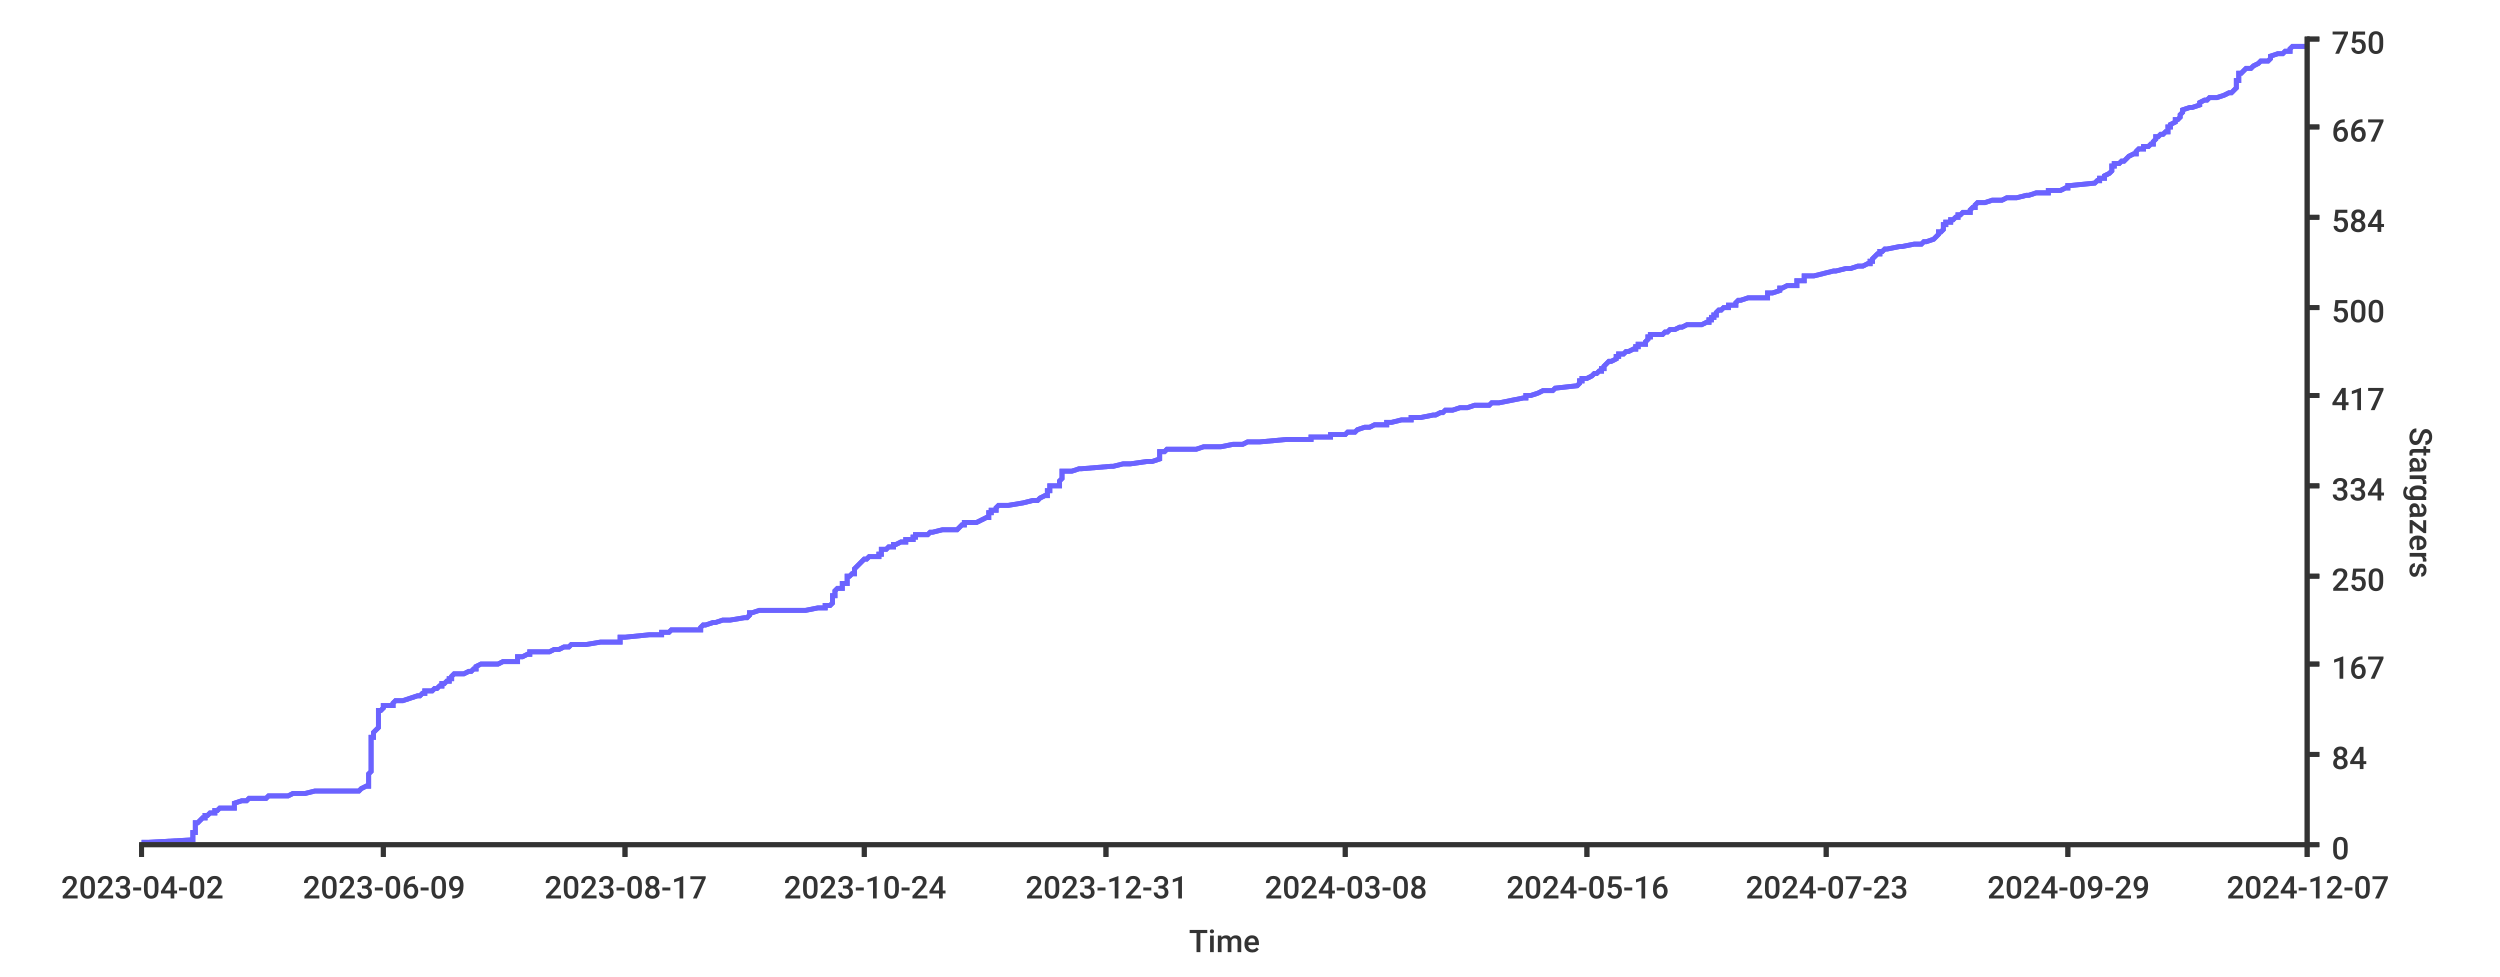
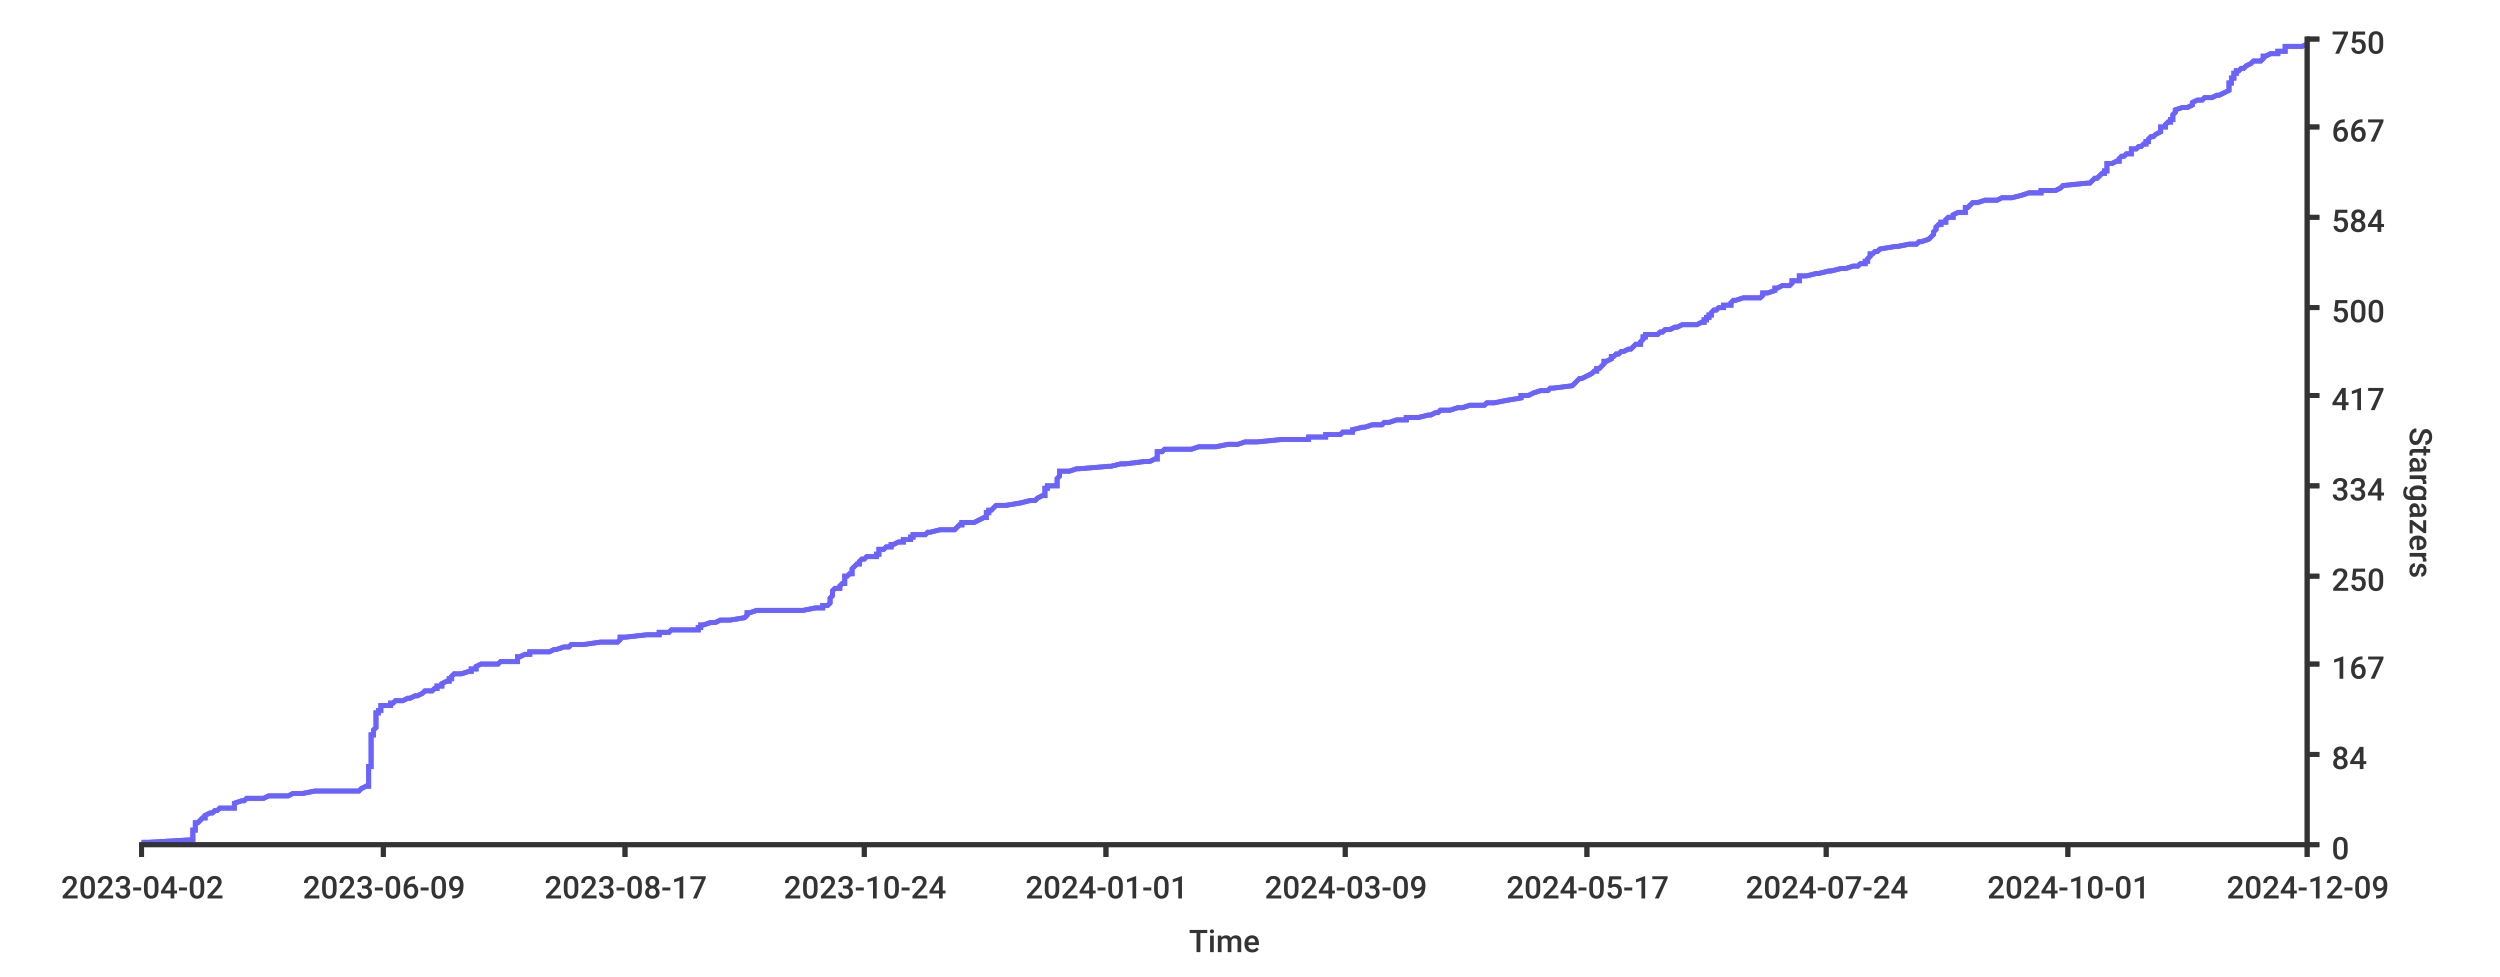
<svg xmlns="http://www.w3.org/2000/svg" width="1024px" height="400px">
  <style type="text/css">
path { fill: none; stroke: rgb(51,51,51); }
path.series { stroke: #6b63ff; }
rect.background { fill: rgb(255,255,255); stroke: none; }

text {
	stroke-width: 0;
	stroke: none;
	fill: rgba(51,51,51,1.0);
	font-size: 12.8px;
	font-family: 'Roboto Medium', sans-serif;
}
</style>
-   <rect width="1024px" height="400px" class="background" rx="8" x="0" y="0" />
  <rect x="0" y="0" width="1024px" height="400px" class="background" rx="8" />
-   <path d="M 58 345 L 61 345 L 79 344 L 79 344 L 79 343 L 79 343 L 79 342 L 79 342 L 79 342 L 79 341 L 80 341 L 80 340 L 80 340 L 80 339 L 80 339 L 80 338 L 80 338 L 80 338 L 80 337 L 81 337 L 82 336 L 82 336 L 83 335 L 84 335 L 84 335 L 84 334 L 85 334 L 86 333 L 88 333 L 88 332 L 89 332 L 90 331 L 96 331 L 96 331 L 96 330 L 96 330 L 96 329 L 96 329 L 99 328 L 101 328 L 102 327 L 104 327 L 109 327 L 110 326 L 118 326 L 120 325 L 125 325 L 129 324 L 131 324 L 147 324 L 148 323 L 148 323 L 150 322 L 151 322 L 151 321 L 151 321 L 151 320 L 151 320 L 151 320 L 151 319 L 151 319 L 151 318 L 151 318 L 151 317 L 151 317 L 152 316 L 152 316 L 152 316 L 152 315 L 152 315 L 152 314 L 152 314 L 152 313 L 152 313 L 152 313 L 152 312 L 152 312 L 152 311 L 152 311 L 152 310 L 152 310 L 152 309 L 152 309 L 152 309 L 152 308 L 152 308 L 152 307 L 152 307 L 152 306 L 152 306 L 152 305 L 152 305 L 152 305 L 152 304 L 152 304 L 152 303 L 152 303 L 152 302 L 153 302 L 153 302 L 153 301 L 153 301 L 153 300 L 153 300 L 154 299 L 154 299 L 155 298 L 155 298 L 155 298 L 155 297 L 155 297 L 155 296 L 155 296 L 155 295 L 155 295 L 155 294 L 155 294 L 155 294 L 155 293 L 155 293 L 155 292 L 155 292 L 155 291 L 155 291 L 156 291 L 157 290 L 157 290 L 157 289 L 161 289 L 161 288 L 161 288 L 162 287 L 162 287 L 165 287 L 168 286 L 168 286 L 171 285 L 172 285 L 173 284 L 174 284 L 174 283 L 177 283 L 177 283 L 178 282 L 179 282 L 180 281 L 181 281 L 181 280 L 181 280 L 182 280 L 183 279 L 184 279 L 184 278 L 185 278 L 185 277 L 185 277 L 186 276 L 188 276 L 190 276 L 192 275 L 193 275 L 194 274 L 195 274 L 195 273 L 195 273 L 197 272 L 204 272 L 204 272 L 206 271 L 212 271 L 212 270 L 212 270 L 212 269 L 213 269 L 214 269 L 216 268 L 217 268 L 217 267 L 225 267 L 227 266 L 229 266 L 231 265 L 233 265 L 233 265 L 234 264 L 240 264 L 246 263 L 254 263 L 254 262 L 254 262 L 254 261 L 255 261 L 256 261 L 266 260 L 271 260 L 271 259 L 274 259 L 275 258 L 276 258 L 287 258 L 287 257 L 287 257 L 288 256 L 289 256 L 292 255 L 293 255 L 296 254 L 297 254 L 299 254 L 305 253 L 306 253 L 307 252 L 307 252 L 307 251 L 308 251 L 311 250 L 317 250 L 330 250 L 335 249 L 338 249 L 338 248 L 340 248 L 341 247 L 341 247 L 341 247 L 341 246 L 341 246 L 341 245 L 341 245 L 341 244 L 342 244 L 342 243 L 342 243 L 342 243 L 342 242 L 342 242 L 343 241 L 345 241 L 345 240 L 345 240 L 345 239 L 345 239 L 347 239 L 347 238 L 347 238 L 347 237 L 347 237 L 347 236 L 347 236 L 348 236 L 349 235 L 350 235 L 350 234 L 350 234 L 350 233 L 350 233 L 351 232 L 351 232 L 351 232 L 352 231 L 352 231 L 353 230 L 353 230 L 354 229 L 355 229 L 356 228 L 358 228 L 360 228 L 360 227 L 361 227 L 361 226 L 361 226 L 361 225 L 362 225 L 363 225 L 364 224 L 366 224 L 366 223 L 367 223 L 369 222 L 371 222 L 371 221 L 373 221 L 374 221 L 374 220 L 375 220 L 375 219 L 380 219 L 381 218 L 382 218 L 386 217 L 388 217 L 392 217 L 393 216 L 393 216 L 394 215 L 395 215 L 395 214 L 398 214 L 400 214 L 402 213 L 402 213 L 404 212 L 405 212 L 405 211 L 405 211 L 405 210 L 406 210 L 406 210 L 406 209 L 408 209 L 408 208 L 408 208 L 409 207 L 413 207 L 419 206 L 419 206 L 419 206 L 423 205 L 425 205 L 426 204 L 426 204 L 428 203 L 429 203 L 429 203 L 429 202 L 429 202 L 429 201 L 430 201 L 430 200 L 430 200 L 430 199 L 431 199 L 434 199 L 434 198 L 434 198 L 434 197 L 434 197 L 435 196 L 435 196 L 435 195 L 435 195 L 435 195 L 435 194 L 435 194 L 435 193 L 439 193 L 442 192 L 442 192 L 443 192 L 455 191 L 456 191 L 460 190 L 463 190 L 470 189 L 472 189 L 475 188 L 475 188 L 475 188 L 475 187 L 475 187 L 475 186 L 475 186 L 475 185 L 477 185 L 478 184 L 487 184 L 490 184 L 493 183 L 500 183 L 505 182 L 509 182 L 511 181 L 516 181 L 516 181 L 527 180 L 537 180 L 537 179 L 545 179 L 545 178 L 551 178 L 552 177 L 555 177 L 555 177 L 556 176 L 556 176 L 559 175 L 561 175 L 563 174 L 568 174 L 568 173 L 570 173 L 570 173 L 574 172 L 578 172 L 578 171 L 582 171 L 587 170 L 588 170 L 588 170 L 590 169 L 591 169 L 592 168 L 595 168 L 598 167 L 601 167 L 604 166 L 604 166 L 610 166 L 611 165 L 614 165 L 619 164 L 619 164 L 624 163 L 625 163 L 625 162 L 627 162 L 627 162 L 630 161 L 630 161 L 632 160 L 636 160 L 637 159 L 637 159 L 637 159 L 646 158 L 646 158 L 647 157 L 647 157 L 647 156 L 648 156 L 648 155 L 649 155 L 650 155 L 652 154 L 652 154 L 653 153 L 654 153 L 655 152 L 656 152 L 656 151 L 656 151 L 657 151 L 657 150 L 657 150 L 658 149 L 658 149 L 659 148 L 659 148 L 660 148 L 662 147 L 662 147 L 662 146 L 663 146 L 663 145 L 665 145 L 666 144 L 666 144 L 667 144 L 669 143 L 670 143 L 670 142 L 671 142 L 671 141 L 674 141 L 674 140 L 674 140 L 674 140 L 675 139 L 675 139 L 675 138 L 676 138 L 676 137 L 677 137 L 681 137 L 682 136 L 683 136 L 684 135 L 686 135 L 688 134 L 689 134 L 691 133 L 694 133 L 697 133 L 699 132 L 700 132 L 700 131 L 701 131 L 701 130 L 702 130 L 702 129 L 702 129 L 703 129 L 703 128 L 703 128 L 704 127 L 705 127 L 706 126 L 706 126 L 708 126 L 708 125 L 711 125 L 711 124 L 711 124 L 712 123 L 713 123 L 716 122 L 719 122 L 724 122 L 724 121 L 724 121 L 724 120 L 726 120 L 729 119 L 729 119 L 729 118 L 729 118 L 730 118 L 732 117 L 736 117 L 736 116 L 736 116 L 736 115 L 738 115 L 739 115 L 739 114 L 739 114 L 739 113 L 743 113 L 747 112 L 747 112 L 751 111 L 751 111 L 752 111 L 756 110 L 758 110 L 761 109 L 763 109 L 765 108 L 766 108 L 766 107 L 767 107 L 767 107 L 767 106 L 767 106 L 768 105 L 768 105 L 769 104 L 770 104 L 770 104 L 770 103 L 771 103 L 772 102 L 773 102 L 778 101 L 779 101 L 784 100 L 787 100 L 787 100 L 788 99 L 789 99 L 792 98 L 792 98 L 793 97 L 793 97 L 794 96 L 794 96 L 794 96 L 794 95 L 795 95 L 796 94 L 796 94 L 796 93 L 796 93 L 796 92 L 797 92 L 797 92 L 797 91 L 799 91 L 799 90 L 800 90 L 801 89 L 802 89 L 802 89 L 802 88 L 803 88 L 804 87 L 807 87 L 807 86 L 807 86 L 808 85 L 808 85 L 809 85 L 809 84 L 809 84 L 810 83 L 813 83 L 816 82 L 819 82 L 820 82 L 822 81 L 826 81 L 830 80 L 831 80 L 834 79 L 839 79 L 839 78 L 839 78 L 844 78 L 846 77 L 847 77 L 847 76 L 848 76 L 858 75 L 858 75 L 859 74 L 859 74 L 860 74 L 860 73 L 862 73 L 862 72 L 862 72 L 864 71 L 864 71 L 864 71 L 865 70 L 865 70 L 865 69 L 865 69 L 865 68 L 866 68 L 866 67 L 867 67 L 868 67 L 869 66 L 870 66 L 871 65 L 871 65 L 872 64 L 872 64 L 874 63 L 874 63 L 875 63 L 875 62 L 875 62 L 876 61 L 878 61 L 878 60 L 880 60 L 880 60 L 881 59 L 882 59 L 882 58 L 882 58 L 883 57 L 883 57 L 883 56 L 884 56 L 884 56 L 885 55 L 886 55 L 887 54 L 888 54 L 888 53 L 888 53 L 888 52 L 888 52 L 889 52 L 889 51 L 889 51 L 891 50 L 891 50 L 891 49 L 892 49 L 892 49 L 893 48 L 893 48 L 893 47 L 893 47 L 894 46 L 894 46 L 894 45 L 894 45 L 894 45 L 897 44 L 898 44 L 901 43 L 901 43 L 901 42 L 901 42 L 903 41 L 904 41 L 904 41 L 905 40 L 908 40 L 911 39 L 911 39 L 913 38 L 914 38 L 914 38 L 915 37 L 915 37 L 916 36 L 916 36 L 916 35 L 916 35 L 916 34 L 916 34 L 916 34 L 916 33 L 917 33 L 917 32 L 917 32 L 917 31 L 917 31 L 917 30 L 918 30 L 918 30 L 919 29 L 919 29 L 920 28 L 922 28 L 923 27 L 923 27 L 923 27 L 925 26 L 925 26 L 926 25 L 929 25 L 930 24 L 930 24 L 930 23 L 930 23 L 930 23 L 933 22 L 935 22 L 936 21 L 938 21 L 938 20 L 938 20 L 939 19 L 940 19 L 945 19" stroke-width="2" class="series" />
-   <path class="series" d="M 58 345 L 61 345 L 79 344 L 79 344 L 79 343 L 79 343 L 79 342 L 79 342 L 79 342 L 79 341 L 80 341 L 80 340 L 80 340 L 80 339 L 80 339 L 80 338 L 80 338 L 80 338 L 80 337 L 81 337 L 82 336 L 82 336 L 83 335 L 84 335 L 84 335 L 84 334 L 85 334 L 86 333 L 88 333 L 88 332 L 89 332 L 90 331 L 96 331 L 96 331 L 96 330 L 96 330 L 96 329 L 96 329 L 99 328 L 101 328 L 102 327 L 104 327 L 109 327 L 110 326 L 118 326 L 120 325 L 125 325 L 129 324 L 131 324 L 147 324 L 148 323 L 148 323 L 150 322 L 151 322 L 151 321 L 151 321 L 151 320 L 151 320 L 151 320 L 151 319 L 151 319 L 151 318 L 151 318 L 151 317 L 151 317 L 152 316 L 152 316 L 152 316 L 152 315 L 152 315 L 152 314 L 152 314 L 152 313 L 152 313 L 152 313 L 152 312 L 152 312 L 152 311 L 152 311 L 152 310 L 152 310 L 152 309 L 152 309 L 152 309 L 152 308 L 152 308 L 152 307 L 152 307 L 152 306 L 152 306 L 152 305 L 152 305 L 152 305 L 152 304 L 152 304 L 152 303 L 152 303 L 152 302 L 153 302 L 153 302 L 153 301 L 153 301 L 153 300 L 153 300 L 154 299 L 154 299 L 155 298 L 155 298 L 155 298 L 155 297 L 155 297 L 155 296 L 155 296 L 155 295 L 155 295 L 155 294 L 155 294 L 155 294 L 155 293 L 155 293 L 155 292 L 155 292 L 155 291 L 155 291 L 156 291 L 157 290 L 157 290 L 157 289 L 161 289 L 161 288 L 161 288 L 162 287 L 162 287 L 165 287 L 168 286 L 168 286 L 171 285 L 172 285 L 173 284 L 174 284 L 174 283 L 177 283 L 177 283 L 178 282 L 179 282 L 180 281 L 181 281 L 181 280 L 181 280 L 182 280 L 183 279 L 184 279 L 184 278 L 185 278 L 185 277 L 185 277 L 186 276 L 188 276 L 190 276 L 192 275 L 193 275 L 194 274 L 195 274 L 195 273 L 195 273 L 197 272 L 204 272 L 204 272 L 206 271 L 212 271 L 212 270 L 212 270 L 212 269 L 213 269 L 214 269 L 216 268 L 217 268 L 217 267 L 225 267 L 227 266 L 229 266 L 231 265 L 233 265 L 233 265 L 234 264 L 240 264 L 246 263 L 254 263 L 254 262 L 254 262 L 254 261 L 255 261 L 256 261 L 266 260 L 271 260 L 271 259 L 274 259 L 275 258 L 276 258 L 287 258 L 287 257 L 287 257 L 288 256 L 289 256 L 292 255 L 293 255 L 296 254 L 297 254 L 299 254 L 305 253 L 306 253 L 307 252 L 307 252 L 307 251 L 308 251 L 311 250 L 317 250 L 330 250 L 335 249 L 338 249 L 338 248 L 340 248 L 341 247 L 341 247 L 341 247 L 341 246 L 341 246 L 341 245 L 341 245 L 341 244 L 342 244 L 342 243 L 342 243 L 342 243 L 342 242 L 342 242 L 343 241 L 345 241 L 345 240 L 345 240 L 345 239 L 345 239 L 347 239 L 347 238 L 347 238 L 347 237 L 347 237 L 347 236 L 347 236 L 348 236 L 349 235 L 350 235 L 350 234 L 350 234 L 350 233 L 350 233 L 351 232 L 351 232 L 351 232 L 352 231 L 352 231 L 353 230 L 353 230 L 354 229 L 355 229 L 356 228 L 358 228 L 360 228 L 360 227 L 361 227 L 361 226 L 361 226 L 361 225 L 362 225 L 363 225 L 364 224 L 366 224 L 366 223 L 367 223 L 369 222 L 371 222 L 371 221 L 373 221 L 374 221 L 374 220 L 375 220 L 375 219 L 380 219 L 381 218 L 382 218 L 386 217 L 388 217 L 392 217 L 393 216 L 393 216 L 394 215 L 395 215 L 395 214 L 398 214 L 400 214 L 402 213 L 402 213 L 404 212 L 405 212 L 405 211 L 405 211 L 405 210 L 406 210 L 406 210 L 406 209 L 408 209 L 408 208 L 408 208 L 409 207 L 413 207 L 419 206 L 419 206 L 419 206 L 423 205 L 425 205 L 426 204 L 426 204 L 428 203 L 429 203 L 429 203 L 429 202 L 429 202 L 429 201 L 430 201 L 430 200 L 430 200 L 430 199 L 431 199 L 434 199 L 434 198 L 434 198 L 434 197 L 434 197 L 435 196 L 435 196 L 435 195 L 435 195 L 435 195 L 435 194 L 435 194 L 435 193 L 439 193 L 442 192 L 442 192 L 443 192 L 455 191 L 456 191 L 460 190 L 463 190 L 470 189 L 472 189 L 475 188 L 475 188 L 475 188 L 475 187 L 475 187 L 475 186 L 475 186 L 475 185 L 477 185 L 478 184 L 487 184 L 490 184 L 493 183 L 500 183 L 505 182 L 509 182 L 511 181 L 516 181 L 516 181 L 527 180 L 537 180 L 537 179 L 545 179 L 545 178 L 551 178 L 552 177 L 555 177 L 555 177 L 556 176 L 556 176 L 559 175 L 561 175 L 563 174 L 568 174 L 568 173 L 570 173 L 570 173 L 574 172 L 578 172 L 578 171 L 582 171 L 587 170 L 588 170 L 588 170 L 590 169 L 591 169 L 592 168 L 595 168 L 598 167 L 601 167 L 604 166 L 604 166 L 610 166 L 611 165 L 614 165 L 619 164 L 619 164 L 624 163 L 625 163 L 625 162 L 627 162 L 627 162 L 630 161 L 630 161 L 632 160 L 636 160 L 637 159 L 637 159 L 637 159 L 646 158 L 646 158 L 647 157 L 647 157 L 647 156 L 648 156 L 648 155 L 649 155 L 650 155 L 652 154 L 652 154 L 653 153 L 654 153 L 655 152 L 656 152 L 656 151 L 656 151 L 657 151 L 657 150 L 657 150 L 658 149 L 658 149 L 659 148 L 659 148 L 660 148 L 662 147 L 662 147 L 662 146 L 663 146 L 663 145 L 665 145 L 666 144 L 666 144 L 667 144 L 669 143 L 670 143 L 670 142 L 671 142 L 671 141 L 674 141 L 674 140 L 674 140 L 674 140 L 675 139 L 675 139 L 675 138 L 676 138 L 676 137 L 677 137 L 681 137 L 682 136 L 683 136 L 684 135 L 686 135 L 688 134 L 689 134 L 691 133 L 694 133 L 697 133 L 699 132 L 700 132 L 700 131 L 701 131 L 701 130 L 702 130 L 702 129 L 702 129 L 703 129 L 703 128 L 703 128 L 704 127 L 705 127 L 706 126 L 706 126 L 708 126 L 708 125 L 711 125 L 711 124 L 711 124 L 712 123 L 713 123 L 716 122 L 719 122 L 724 122 L 724 121 L 724 121 L 724 120 L 726 120 L 729 119 L 729 119 L 729 118 L 729 118 L 730 118 L 732 117 L 736 117 L 736 116 L 736 116 L 736 115 L 738 115 L 739 115 L 739 114 L 739 114 L 739 113 L 743 113 L 747 112 L 747 112 L 751 111 L 751 111 L 752 111 L 756 110 L 758 110 L 761 109 L 763 109 L 765 108 L 766 108 L 766 107 L 767 107 L 767 107 L 767 106 L 767 106 L 768 105 L 768 105 L 769 104 L 770 104 L 770 104 L 770 103 L 771 103 L 772 102 L 773 102 L 778 101 L 779 101 L 784 100 L 787 100 L 787 100 L 788 99 L 789 99 L 792 98 L 792 98 L 793 97 L 793 97 L 794 96 L 794 96 L 794 96 L 794 95 L 795 95 L 796 94 L 796 94 L 796 93 L 796 93 L 796 92 L 797 92 L 797 92 L 797 91 L 799 91 L 799 90 L 800 90 L 801 89 L 802 89 L 802 89 L 802 88 L 803 88 L 804 87 L 807 87 L 807 86 L 807 86 L 808 85 L 808 85 L 809 85 L 809 84 L 809 84 L 810 83 L 813 83 L 816 82 L 819 82 L 820 82 L 822 81 L 826 81 L 830 80 L 831 80 L 834 79 L 839 79 L 839 78 L 839 78 L 844 78 L 846 77 L 847 77 L 847 76 L 848 76 L 858 75 L 858 75 L 859 74 L 859 74 L 860 74 L 860 73 L 862 73 L 862 72 L 862 72 L 864 71 L 864 71 L 864 71 L 865 70 L 865 70 L 865 69 L 865 69 L 865 68 L 866 68 L 866 67 L 867 67 L 868 67 L 869 66 L 870 66 L 871 65 L 871 65 L 872 64 L 872 64 L 874 63 L 874 63 L 875 63 L 875 62 L 875 62 L 876 61 L 878 61 L 878 60 L 880 60 L 880 60 L 881 59 L 882 59 L 882 58 L 882 58 L 883 57 L 883 57 L 883 56 L 884 56 L 884 56 L 885 55 L 886 55 L 887 54 L 888 54 L 888 53 L 888 53 L 888 52 L 888 52 L 889 52 L 889 51 L 889 51 L 891 50 L 891 50 L 891 49 L 892 49 L 892 49 L 893 48 L 893 48 L 893 47 L 893 47 L 894 46 L 894 46 L 894 45 L 894 45 L 894 45 L 897 44 L 898 44 L 901 43 L 901 43 L 901 42 L 901 42 L 903 41 L 904 41 L 904 41 L 905 40 L 908 40 L 911 39 L 911 39 L 913 38 L 914 38 L 914 38 L 915 37 L 915 37 L 916 36 L 916 36 L 916 35 L 916 35 L 916 34 L 916 34 L 916 34 L 916 33 L 917 33 L 917 32 L 917 32 L 917 31 L 917 31 L 917 30 L 918 30 L 918 30 L 919 29 L 919 29 L 920 28 L 922 28 L 923 27 L 923 27 L 923 27 L 925 26 L 925 26 L 926 25 L 929 25 L 930 24 L 930 24 L 930 23 L 930 23 L 930 23 L 933 22 L 935 22 L 936 21 L 938 21 L 938 20 L 938 20 L 939 19 L 940 19 L 945 19" stroke-width="2" />
+   <rect rx="8" x="0" y="0" width="1024px" height="400px" class="background" />
+   <path stroke-width="2" class="series" d="M 58 345 L 61 345 L 78 344 L 79 344 L 79 343 L 79 343 L 79 342 L 79 342 L 79 342 L 79 341 L 79 341 L 79 340 L 80 340 L 80 339 L 80 339 L 80 338 L 80 338 L 80 338 L 80 337 L 81 337 L 82 336 L 82 336 L 83 335 L 84 335 L 84 335 L 84 334 L 84 334 L 86 333 L 87 333 L 88 332 L 89 332 L 90 331 L 96 331 L 96 331 L 96 330 L 96 330 L 96 329 L 96 329 L 99 328 L 100 328 L 101 327 L 104 327 L 108 327 L 110 326 L 118 326 L 120 325 L 124 325 L 129 324 L 131 324 L 147 324 L 148 323 L 148 323 L 150 322 L 151 322 L 151 321 L 151 321 L 151 320 L 151 320 L 151 320 L 151 319 L 151 319 L 151 318 L 151 318 L 151 317 L 151 317 L 151 316 L 151 316 L 151 316 L 151 315 L 151 315 L 151 314 L 152 314 L 152 313 L 152 313 L 152 313 L 152 312 L 152 312 L 152 311 L 152 311 L 152 310 L 152 310 L 152 309 L 152 309 L 152 309 L 152 308 L 152 308 L 152 307 L 152 307 L 152 306 L 152 306 L 152 305 L 152 305 L 152 305 L 152 304 L 152 304 L 152 303 L 152 303 L 152 302 L 152 302 L 152 302 L 152 301 L 153 301 L 153 300 L 153 300 L 153 299 L 153 299 L 154 298 L 154 298 L 154 298 L 154 297 L 154 297 L 154 296 L 154 296 L 154 295 L 154 295 L 154 294 L 154 294 L 154 294 L 154 293 L 154 293 L 154 292 L 155 292 L 155 291 L 155 291 L 156 291 L 156 290 L 156 290 L 156 289 L 160 289 L 160 288 L 161 288 L 162 287 L 162 287 L 165 287 L 167 286 L 168 286 L 170 285 L 171 285 L 173 284 L 173 284 L 174 283 L 177 283 L 177 283 L 178 282 L 179 282 L 179 281 L 181 281 L 181 280 L 181 280 L 181 280 L 183 279 L 184 279 L 184 278 L 185 278 L 185 277 L 185 277 L 186 276 L 188 276 L 189 276 L 192 275 L 193 275 L 193 274 L 195 274 L 195 273 L 195 273 L 197 272 L 204 272 L 204 272 L 205 271 L 212 271 L 212 270 L 212 270 L 212 269 L 212 269 L 213 269 L 215 268 L 217 268 L 217 267 L 225 267 L 227 266 L 228 266 L 231 265 L 233 265 L 233 265 L 234 264 L 239 264 L 246 263 L 253 263 L 254 262 L 254 262 L 254 261 L 254 261 L 256 261 L 265 260 L 270 260 L 270 259 L 274 259 L 275 258 L 275 258 L 286 258 L 286 257 L 287 257 L 287 256 L 288 256 L 291 255 L 293 255 L 295 254 L 296 254 L 299 254 L 305 253 L 305 253 L 306 252 L 306 252 L 306 251 L 307 251 L 310 250 L 316 250 L 329 250 L 334 249 L 337 249 L 337 248 L 339 248 L 340 247 L 340 247 L 340 247 L 340 246 L 340 246 L 340 245 L 340 245 L 341 244 L 341 244 L 341 243 L 341 243 L 341 243 L 341 242 L 341 242 L 342 241 L 344 241 L 344 240 L 344 240 L 345 239 L 345 239 L 346 239 L 346 238 L 346 238 L 346 237 L 346 237 L 346 236 L 346 236 L 347 236 L 348 235 L 349 235 L 349 234 L 349 234 L 349 233 L 349 233 L 350 232 L 350 232 L 350 232 L 351 231 L 352 231 L 352 230 L 352 230 L 353 229 L 354 229 L 355 228 L 357 228 L 359 228 L 359 227 L 360 227 L 360 226 L 360 226 L 360 225 L 361 225 L 362 225 L 363 224 L 365 224 L 365 223 L 366 223 L 368 222 L 370 222 L 370 221 L 372 221 L 373 221 L 373 220 L 374 220 L 374 219 L 379 219 L 380 218 L 381 218 L 385 217 L 387 217 L 391 217 L 392 216 L 392 216 L 393 215 L 394 215 L 394 214 L 397 214 L 399 214 L 401 213 L 401 213 L 403 212 L 404 212 L 404 211 L 404 211 L 404 210 L 405 210 L 405 210 L 405 209 L 406 209 L 407 208 L 407 208 L 408 207 L 412 207 L 418 206 L 418 206 L 418 206 L 422 205 L 424 205 L 425 204 L 425 204 L 427 203 L 428 203 L 428 203 L 428 202 L 428 202 L 428 201 L 428 201 L 428 200 L 429 200 L 429 199 L 430 199 L 433 199 L 433 198 L 433 198 L 433 197 L 433 197 L 433 196 L 433 196 L 434 195 L 434 195 L 434 195 L 434 194 L 434 194 L 434 193 L 438 193 L 441 192 L 441 192 L 442 192 L 454 191 L 455 191 L 459 190 L 461 190 L 469 189 L 471 189 L 473 188 L 474 188 L 474 188 L 474 187 L 474 187 L 474 186 L 474 186 L 474 185 L 476 185 L 477 184 L 486 184 L 488 184 L 491 183 L 498 183 L 503 182 L 507 182 L 510 181 L 515 181 L 515 181 L 525 180 L 536 180 L 536 179 L 543 179 L 543 178 L 549 178 L 550 177 L 553 177 L 554 177 L 554 176 L 554 176 L 558 175 L 559 175 L 562 174 L 566 174 L 567 173 L 568 173 L 569 173 L 572 172 L 576 172 L 576 171 L 581 171 L 585 170 L 586 170 L 586 170 L 588 169 L 589 169 L 590 168 L 594 168 L 597 167 L 599 167 L 602 166 L 602 166 L 608 166 L 609 165 L 612 165 L 617 164 L 617 164 L 623 163 L 623 163 L 623 162 L 625 162 L 626 162 L 628 161 L 628 161 L 631 160 L 634 160 L 635 159 L 635 159 L 636 159 L 644 158 L 644 158 L 645 157 L 645 157 L 646 156 L 646 156 L 647 155 L 647 155 L 648 155 L 650 154 L 650 154 L 652 153 L 652 153 L 653 152 L 654 152 L 654 151 L 654 151 L 655 151 L 656 150 L 656 150 L 657 149 L 657 149 L 657 148 L 657 148 L 658 148 L 660 147 L 660 147 L 660 146 L 661 146 L 662 145 L 663 145 L 664 144 L 665 144 L 665 144 L 667 143 L 668 143 L 669 142 L 669 142 L 670 141 L 672 141 L 672 140 L 672 140 L 672 140 L 673 139 L 673 139 L 673 138 L 674 138 L 674 137 L 675 137 L 679 137 L 680 136 L 681 136 L 682 135 L 684 135 L 686 134 L 687 134 L 689 133 L 692 133 L 695 133 L 697 132 L 698 132 L 698 131 L 699 131 L 699 130 L 700 130 L 700 129 L 700 129 L 701 129 L 701 128 L 701 128 L 702 127 L 703 127 L 704 126 L 704 126 L 706 126 L 706 125 L 709 125 L 709 124 L 709 124 L 710 123 L 711 123 L 714 122 L 717 122 L 721 122 L 722 121 L 722 121 L 722 120 L 724 120 L 727 119 L 727 119 L 727 118 L 727 118 L 728 118 L 730 117 L 733 117 L 734 116 L 734 116 L 734 115 L 736 115 L 737 115 L 737 114 L 737 114 L 737 113 L 740 113 L 744 112 L 745 112 L 749 111 L 749 111 L 750 111 L 754 110 L 756 110 L 759 109 L 761 109 L 762 108 L 764 108 L 764 107 L 764 107 L 765 107 L 765 106 L 765 106 L 766 105 L 766 105 L 766 104 L 767 104 L 767 104 L 768 103 L 769 103 L 770 102 L 770 102 L 776 101 L 777 101 L 782 100 L 785 100 L 785 100 L 786 99 L 787 99 L 790 98 L 790 98 L 791 97 L 791 97 L 792 96 L 792 96 L 792 96 L 792 95 L 792 95 L 793 94 L 793 94 L 793 93 L 793 93 L 794 92 L 795 92 L 795 92 L 795 91 L 797 91 L 797 90 L 797 90 L 798 89 L 799 89 L 800 89 L 800 88 L 800 88 L 802 87 L 805 87 L 805 86 L 805 86 L 805 85 L 805 85 L 806 85 L 807 84 L 807 84 L 808 83 L 810 83 L 813 82 L 817 82 L 818 82 L 820 81 L 824 81 L 828 80 L 828 80 L 831 79 L 836 79 L 836 78 L 836 78 L 842 78 L 844 77 L 844 77 L 845 76 L 845 76 L 855 75 L 856 75 L 857 74 L 857 74 L 857 74 L 858 73 L 859 73 L 860 72 L 860 72 L 861 71 L 861 71 L 862 71 L 862 70 L 863 70 L 863 69 L 863 69 L 863 68 L 863 68 L 863 67 L 864 67 L 865 67 L 867 66 L 868 66 L 868 65 L 868 65 L 869 64 L 870 64 L 871 63 L 872 63 L 873 63 L 873 62 L 873 62 L 873 61 L 875 61 L 876 60 L 877 60 L 877 60 L 878 59 L 879 59 L 879 58 L 880 58 L 880 57 L 880 57 L 881 56 L 881 56 L 882 56 L 883 55 L 883 55 L 885 54 L 885 54 L 885 53 L 885 53 L 885 52 L 886 52 L 887 52 L 887 51 L 887 51 L 888 50 L 889 50 L 889 49 L 889 49 L 890 49 L 890 48 L 890 48 L 890 47 L 890 47 L 891 46 L 891 46 L 891 45 L 891 45 L 891 45 L 894 44 L 896 44 L 898 43 L 898 43 L 898 42 L 898 42 L 900 41 L 901 41 L 902 41 L 903 40 L 906 40 L 908 39 L 909 39 L 911 38 L 911 38 L 911 38 L 913 37 L 913 37 L 913 36 L 913 36 L 913 35 L 913 35 L 913 34 L 913 34 L 914 34 L 914 33 L 914 33 L 914 32 L 915 32 L 915 31 L 915 31 L 915 30 L 915 30 L 916 30 L 916 29 L 917 29 L 918 28 L 919 28 L 920 27 L 920 27 L 920 27 L 922 26 L 922 26 L 923 25 L 926 25 L 927 24 L 927 24 L 927 23 L 927 23 L 928 23 L 930 22 L 933 22 L 933 21 L 936 21 L 936 20 L 936 20 L 936 19 L 937 19 L 943 19 L 945 18" />
+   <path stroke-width="2" class="series" d="M 58 345 L 61 345 L 78 344 L 79 344 L 79 343 L 79 343 L 79 342 L 79 342 L 79 342 L 79 341 L 79 341 L 79 340 L 80 340 L 80 339 L 80 339 L 80 338 L 80 338 L 80 338 L 80 337 L 81 337 L 82 336 L 82 336 L 83 335 L 84 335 L 84 335 L 84 334 L 84 334 L 86 333 L 87 333 L 88 332 L 89 332 L 90 331 L 96 331 L 96 331 L 96 330 L 96 330 L 96 329 L 96 329 L 99 328 L 100 328 L 101 327 L 104 327 L 108 327 L 110 326 L 118 326 L 120 325 L 124 325 L 129 324 L 131 324 L 147 324 L 148 323 L 148 323 L 150 322 L 151 322 L 151 321 L 151 321 L 151 320 L 151 320 L 151 320 L 151 319 L 151 319 L 151 318 L 151 318 L 151 317 L 151 317 L 151 316 L 151 316 L 151 316 L 151 315 L 151 315 L 151 314 L 152 314 L 152 313 L 152 313 L 152 313 L 152 312 L 152 312 L 152 311 L 152 311 L 152 310 L 152 310 L 152 309 L 152 309 L 152 309 L 152 308 L 152 308 L 152 307 L 152 307 L 152 306 L 152 306 L 152 305 L 152 305 L 152 305 L 152 304 L 152 304 L 152 303 L 152 303 L 152 302 L 152 302 L 152 302 L 152 301 L 153 301 L 153 300 L 153 300 L 153 299 L 153 299 L 154 298 L 154 298 L 154 298 L 154 297 L 154 297 L 154 296 L 154 296 L 154 295 L 154 295 L 154 294 L 154 294 L 154 294 L 154 293 L 154 293 L 154 292 L 155 292 L 155 291 L 155 291 L 156 291 L 156 290 L 156 290 L 156 289 L 160 289 L 160 288 L 161 288 L 162 287 L 162 287 L 165 287 L 167 286 L 168 286 L 170 285 L 171 285 L 173 284 L 173 284 L 174 283 L 177 283 L 177 283 L 178 282 L 179 282 L 179 281 L 181 281 L 181 280 L 181 280 L 181 280 L 183 279 L 184 279 L 184 278 L 185 278 L 185 277 L 185 277 L 186 276 L 188 276 L 189 276 L 192 275 L 193 275 L 193 274 L 195 274 L 195 273 L 195 273 L 197 272 L 204 272 L 204 272 L 205 271 L 212 271 L 212 270 L 212 270 L 212 269 L 212 269 L 213 269 L 215 268 L 217 268 L 217 267 L 225 267 L 227 266 L 228 266 L 231 265 L 233 265 L 233 265 L 234 264 L 239 264 L 246 263 L 253 263 L 254 262 L 254 262 L 254 261 L 254 261 L 256 261 L 265 260 L 270 260 L 270 259 L 274 259 L 275 258 L 275 258 L 286 258 L 286 257 L 287 257 L 287 256 L 288 256 L 291 255 L 293 255 L 295 254 L 296 254 L 299 254 L 305 253 L 305 253 L 306 252 L 306 252 L 306 251 L 307 251 L 310 250 L 316 250 L 329 250 L 334 249 L 337 249 L 337 248 L 339 248 L 340 247 L 340 247 L 340 247 L 340 246 L 340 246 L 340 245 L 340 245 L 341 244 L 341 244 L 341 243 L 341 243 L 341 243 L 341 242 L 341 242 L 342 241 L 344 241 L 344 240 L 344 240 L 345 239 L 345 239 L 346 239 L 346 238 L 346 238 L 346 237 L 346 237 L 346 236 L 346 236 L 347 236 L 348 235 L 349 235 L 349 234 L 349 234 L 349 233 L 349 233 L 350 232 L 350 232 L 350 232 L 351 231 L 352 231 L 352 230 L 352 230 L 353 229 L 354 229 L 355 228 L 357 228 L 359 228 L 359 227 L 360 227 L 360 226 L 360 226 L 360 225 L 361 225 L 362 225 L 363 224 L 365 224 L 365 223 L 366 223 L 368 222 L 370 222 L 370 221 L 372 221 L 373 221 L 373 220 L 374 220 L 374 219 L 379 219 L 380 218 L 381 218 L 385 217 L 387 217 L 391 217 L 392 216 L 392 216 L 393 215 L 394 215 L 394 214 L 397 214 L 399 214 L 401 213 L 401 213 L 403 212 L 404 212 L 404 211 L 404 211 L 404 210 L 405 210 L 405 210 L 405 209 L 406 209 L 407 208 L 407 208 L 408 207 L 412 207 L 418 206 L 418 206 L 418 206 L 422 205 L 424 205 L 425 204 L 425 204 L 427 203 L 428 203 L 428 203 L 428 202 L 428 202 L 428 201 L 428 201 L 428 200 L 429 200 L 429 199 L 430 199 L 433 199 L 433 198 L 433 198 L 433 197 L 433 197 L 433 196 L 433 196 L 434 195 L 434 195 L 434 195 L 434 194 L 434 194 L 434 193 L 438 193 L 441 192 L 441 192 L 442 192 L 454 191 L 455 191 L 459 190 L 461 190 L 469 189 L 471 189 L 473 188 L 474 188 L 474 188 L 474 187 L 474 187 L 474 186 L 474 186 L 474 185 L 476 185 L 477 184 L 486 184 L 488 184 L 491 183 L 498 183 L 503 182 L 507 182 L 510 181 L 515 181 L 515 181 L 525 180 L 536 180 L 536 179 L 543 179 L 543 178 L 549 178 L 550 177 L 553 177 L 554 177 L 554 176 L 554 176 L 558 175 L 559 175 L 562 174 L 566 174 L 567 173 L 568 173 L 569 173 L 572 172 L 576 172 L 576 171 L 581 171 L 585 170 L 586 170 L 586 170 L 588 169 L 589 169 L 590 168 L 594 168 L 597 167 L 599 167 L 602 166 L 602 166 L 608 166 L 609 165 L 612 165 L 617 164 L 617 164 L 623 163 L 623 163 L 623 162 L 625 162 L 626 162 L 628 161 L 628 161 L 631 160 L 634 160 L 635 159 L 635 159 L 636 159 L 644 158 L 644 158 L 645 157 L 645 157 L 646 156 L 646 156 L 647 155 L 647 155 L 648 155 L 650 154 L 650 154 L 652 153 L 652 153 L 653 152 L 654 152 L 654 151 L 654 151 L 655 151 L 656 150 L 656 150 L 657 149 L 657 149 L 657 148 L 657 148 L 658 148 L 660 147 L 660 147 L 660 146 L 661 146 L 662 145 L 663 145 L 664 144 L 665 144 L 665 144 L 667 143 L 668 143 L 669 142 L 669 142 L 670 141 L 672 141 L 672 140 L 672 140 L 672 140 L 673 139 L 673 139 L 673 138 L 674 138 L 674 137 L 675 137 L 679 137 L 680 136 L 681 136 L 682 135 L 684 135 L 686 134 L 687 134 L 689 133 L 692 133 L 695 133 L 697 132 L 698 132 L 698 131 L 699 131 L 699 130 L 700 130 L 700 129 L 700 129 L 701 129 L 701 128 L 701 128 L 702 127 L 703 127 L 704 126 L 704 126 L 706 126 L 706 125 L 709 125 L 709 124 L 709 124 L 710 123 L 711 123 L 714 122 L 717 122 L 721 122 L 722 121 L 722 121 L 722 120 L 724 120 L 727 119 L 727 119 L 727 118 L 727 118 L 728 118 L 730 117 L 733 117 L 734 116 L 734 116 L 734 115 L 736 115 L 737 115 L 737 114 L 737 114 L 737 113 L 740 113 L 744 112 L 745 112 L 749 111 L 749 111 L 750 111 L 754 110 L 756 110 L 759 109 L 761 109 L 762 108 L 764 108 L 764 107 L 764 107 L 765 107 L 765 106 L 765 106 L 766 105 L 766 105 L 766 104 L 767 104 L 767 104 L 768 103 L 769 103 L 770 102 L 770 102 L 776 101 L 777 101 L 782 100 L 785 100 L 785 100 L 786 99 L 787 99 L 790 98 L 790 98 L 791 97 L 791 97 L 792 96 L 792 96 L 792 96 L 792 95 L 792 95 L 793 94 L 793 94 L 793 93 L 793 93 L 794 92 L 795 92 L 795 92 L 795 91 L 797 91 L 797 90 L 797 90 L 798 89 L 799 89 L 800 89 L 800 88 L 800 88 L 802 87 L 805 87 L 805 86 L 805 86 L 805 85 L 805 85 L 806 85 L 807 84 L 807 84 L 808 83 L 810 83 L 813 82 L 817 82 L 818 82 L 820 81 L 824 81 L 828 80 L 828 80 L 831 79 L 836 79 L 836 78 L 836 78 L 842 78 L 844 77 L 844 77 L 845 76 L 845 76 L 855 75 L 856 75 L 857 74 L 857 74 L 857 74 L 858 73 L 859 73 L 860 72 L 860 72 L 861 71 L 861 71 L 862 71 L 862 70 L 863 70 L 863 69 L 863 69 L 863 68 L 863 68 L 863 67 L 864 67 L 865 67 L 867 66 L 868 66 L 868 65 L 868 65 L 869 64 L 870 64 L 871 63 L 872 63 L 873 63 L 873 62 L 873 62 L 873 61 L 875 61 L 876 60 L 877 60 L 877 60 L 878 59 L 879 59 L 879 58 L 880 58 L 880 57 L 880 57 L 881 56 L 881 56 L 882 56 L 883 55 L 883 55 L 885 54 L 885 54 L 885 53 L 885 53 L 885 52 L 886 52 L 887 52 L 887 51 L 887 51 L 888 50 L 889 50 L 889 49 L 889 49 L 890 49 L 890 48 L 890 48 L 890 47 L 890 47 L 891 46 L 891 46 L 891 45 L 891 45 L 891 45 L 894 44 L 896 44 L 898 43 L 898 43 L 898 42 L 898 42 L 900 41 L 901 41 L 902 41 L 903 40 L 906 40 L 908 39 L 909 39 L 911 38 L 911 38 L 911 38 L 913 37 L 913 37 L 913 36 L 913 36 L 913 35 L 913 35 L 913 34 L 913 34 L 914 34 L 914 33 L 914 33 L 914 32 L 915 32 L 915 31 L 915 31 L 915 30 L 915 30 L 916 30 L 916 29 L 917 29 L 918 28 L 919 28 L 920 27 L 920 27 L 920 27 L 922 26 L 922 26 L 923 25 L 926 25 L 927 24 L 927 24 L 927 23 L 927 23 L 928 23 L 930 22 L 933 22 L 933 21 L 936 21 L 936 20 L 936 20 L 936 19 L 937 19 L 943 19 L 945 18" />
  <path stroke-width="2" d="M 945 346 L 945 15" />
-   <path stroke-width="2" d="M 945 346 L 945 15" />
+   <path d="M 945 346 L 945 15" stroke-width="2" />
  <path stroke-width="2" d="M 945 346 L 950 346" />
  <path stroke-width="2" d="M 945 346 L 950 346" />
  <text x="955" y="352">0</text>
  <path stroke-width="2" d="M 945 309 L 950 309" />
-   <path d="M 945 309 L 950 309" stroke-width="2" />
+   <path stroke-width="2" d="M 945 309 L 950 309" />
  <text x="955" y="315">84</text>
  <path stroke-width="2" d="M 945 272 L 950 272" />
  <path stroke-width="2" d="M 945 272 L 950 272" />
  <text x="955" y="278">167</text>
-   <path d="M 945 236 L 950 236" stroke-width="2" />
+   <path stroke-width="2" d="M 945 236 L 950 236" />
  <path stroke-width="2" d="M 945 236 L 950 236" />
  <text x="955" y="242">250</text>
-   <path stroke-width="2" d="M 945 199 L 950 199" />
-   <path stroke-width="2" d="M 945 199 L 950 199" />
+   <path d="M 945 199 L 950 199" stroke-width="2" />
+   <path d="M 945 199 L 950 199" stroke-width="2" />
  <text x="955" y="205">334</text>
  <path stroke-width="2" d="M 945 162 L 950 162" />
  <path stroke-width="2" d="M 945 162 L 950 162" />
  <text x="955" y="168">417</text>
  <path stroke-width="2" d="M 945 126 L 950 126" />
-   <path d="M 945 126 L 950 126" stroke-width="2" />
+   <path stroke-width="2" d="M 945 126 L 950 126" />
  <text x="955" y="132">500</text>
  <path stroke-width="2" d="M 945 89 L 950 89" />
  <path stroke-width="2" d="M 945 89 L 950 89" />
  <text x="955" y="95">584</text>
  <path stroke-width="2" d="M 945 52 L 950 52" />
-   <path stroke-width="2" d="M 945 52 L 950 52" />
-   <text x="955" y="58">667</text>
+   <path d="M 945 52 L 950 52" stroke-width="2" />
+   <text y="58" x="955">667</text>
  <path stroke-width="2" d="M 945 16 L 950 16" />
  <path stroke-width="2" d="M 945 16 L 950 16" />
  <text x="955" y="22">750</text>
-   <text transform="rotate(90.00,987,175)" x="987" y="175">Stargazers</text>
+   <text y="175" transform="rotate(90.00,987,175)" x="987">Stargazers</text>
  <path stroke-width="2" d="M 57 346 L 945 346" />
  <path stroke-width="2" d="M 57 346 L 945 346" />
  <path stroke-width="2" d="M 58 346 L 58 351" />
-   <path d="M 58 346 L 58 351" stroke-width="2" />
-   <text y="368" x="25">2023-04-02</text>
+   <path stroke-width="2" d="M 58 346 L 58 351" />
+   <text x="25" y="368">2023-04-02</text>
  <path stroke-width="2" d="M 157 346 L 157 351" />
-   <path d="M 157 346 L 157 351" stroke-width="2" />
+   <path stroke-width="2" d="M 157 346 L 157 351" />
  <text x="124" y="368">2023-06-09</text>
  <path stroke-width="2" d="M 256 346 L 256 351" />
  <path stroke-width="2" d="M 256 346 L 256 351" />
-   <text x="223" y="368">2023-08-17</text>
+   <text y="368" x="223">2023-08-17</text>
  <path stroke-width="2" d="M 354 346 L 354 351" />
  <path stroke-width="2" d="M 354 346 L 354 351" />
  <text x="321" y="368">2023-10-24</text>
  <path stroke-width="2" d="M 453 346 L 453 351" />
  <path stroke-width="2" d="M 453 346 L 453 351" />
-   <text x="420" y="368">2023-12-31</text>
+   <text y="368" x="420">2024-01-01</text>
  <path stroke-width="2" d="M 551 346 L 551 351" />
  <path stroke-width="2" d="M 551 346 L 551 351" />
-   <text x="518" y="368">2024-03-08</text>
+   <text y="368" x="518">2024-03-09</text>
  <path stroke-width="2" d="M 650 346 L 650 351" />
  <path stroke-width="2" d="M 650 346 L 650 351" />
-   <text x="617" y="368">2024-05-16</text>
+   <text x="617" y="368">2024-05-17</text>
  <path stroke-width="2" d="M 748 346 L 748 351" />
  <path stroke-width="2" d="M 748 346 L 748 351" />
-   <text x="715" y="368">2024-07-23</text>
+   <text x="715" y="368">2024-07-24</text>
  <path stroke-width="2" d="M 847 346 L 847 351" />
-   <path d="M 847 346 L 847 351" stroke-width="2" />
-   <text x="814" y="368">2024-09-29</text>
+   <path stroke-width="2" d="M 847 346 L 847 351" />
+   <text x="814" y="368">2024-10-01</text>
  <path stroke-width="2" d="M 945 346 L 945 351" />
  <path stroke-width="2" d="M 945 346 L 945 351" />
-   <text x="912" y="368">2024-12-07</text>
+   <text y="368" x="912">2024-12-09</text>
  <text x="487" y="390">Time</text>
</svg>
